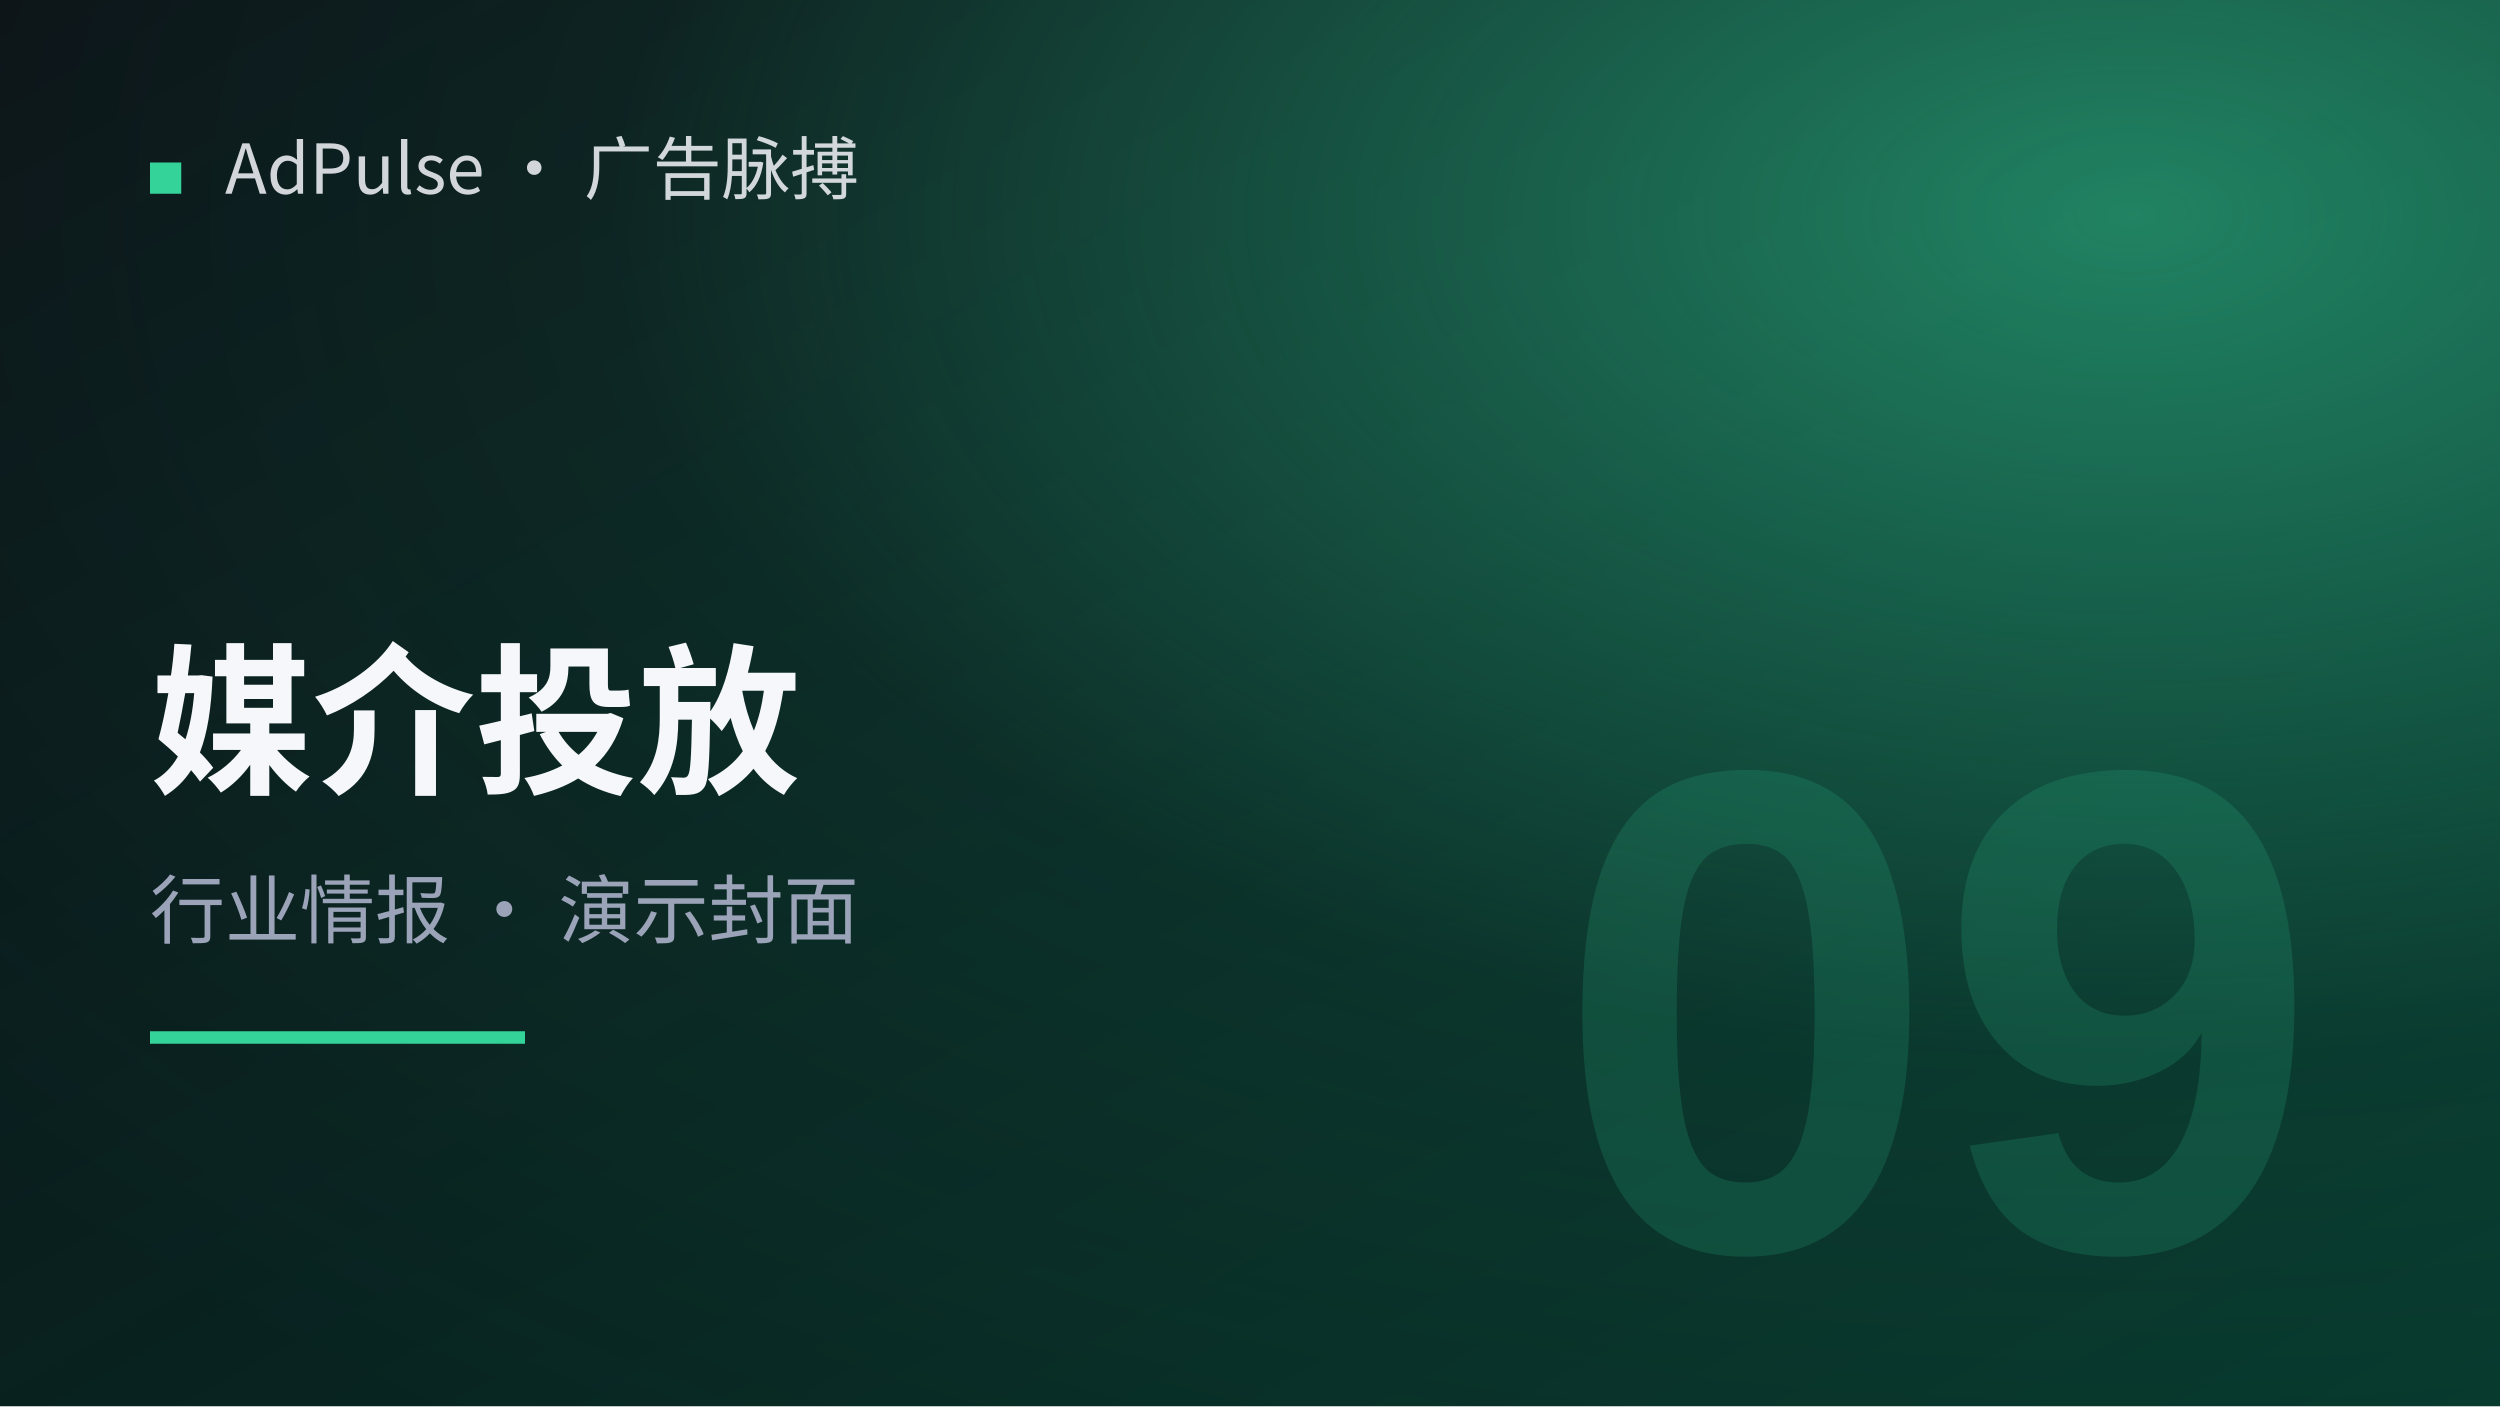
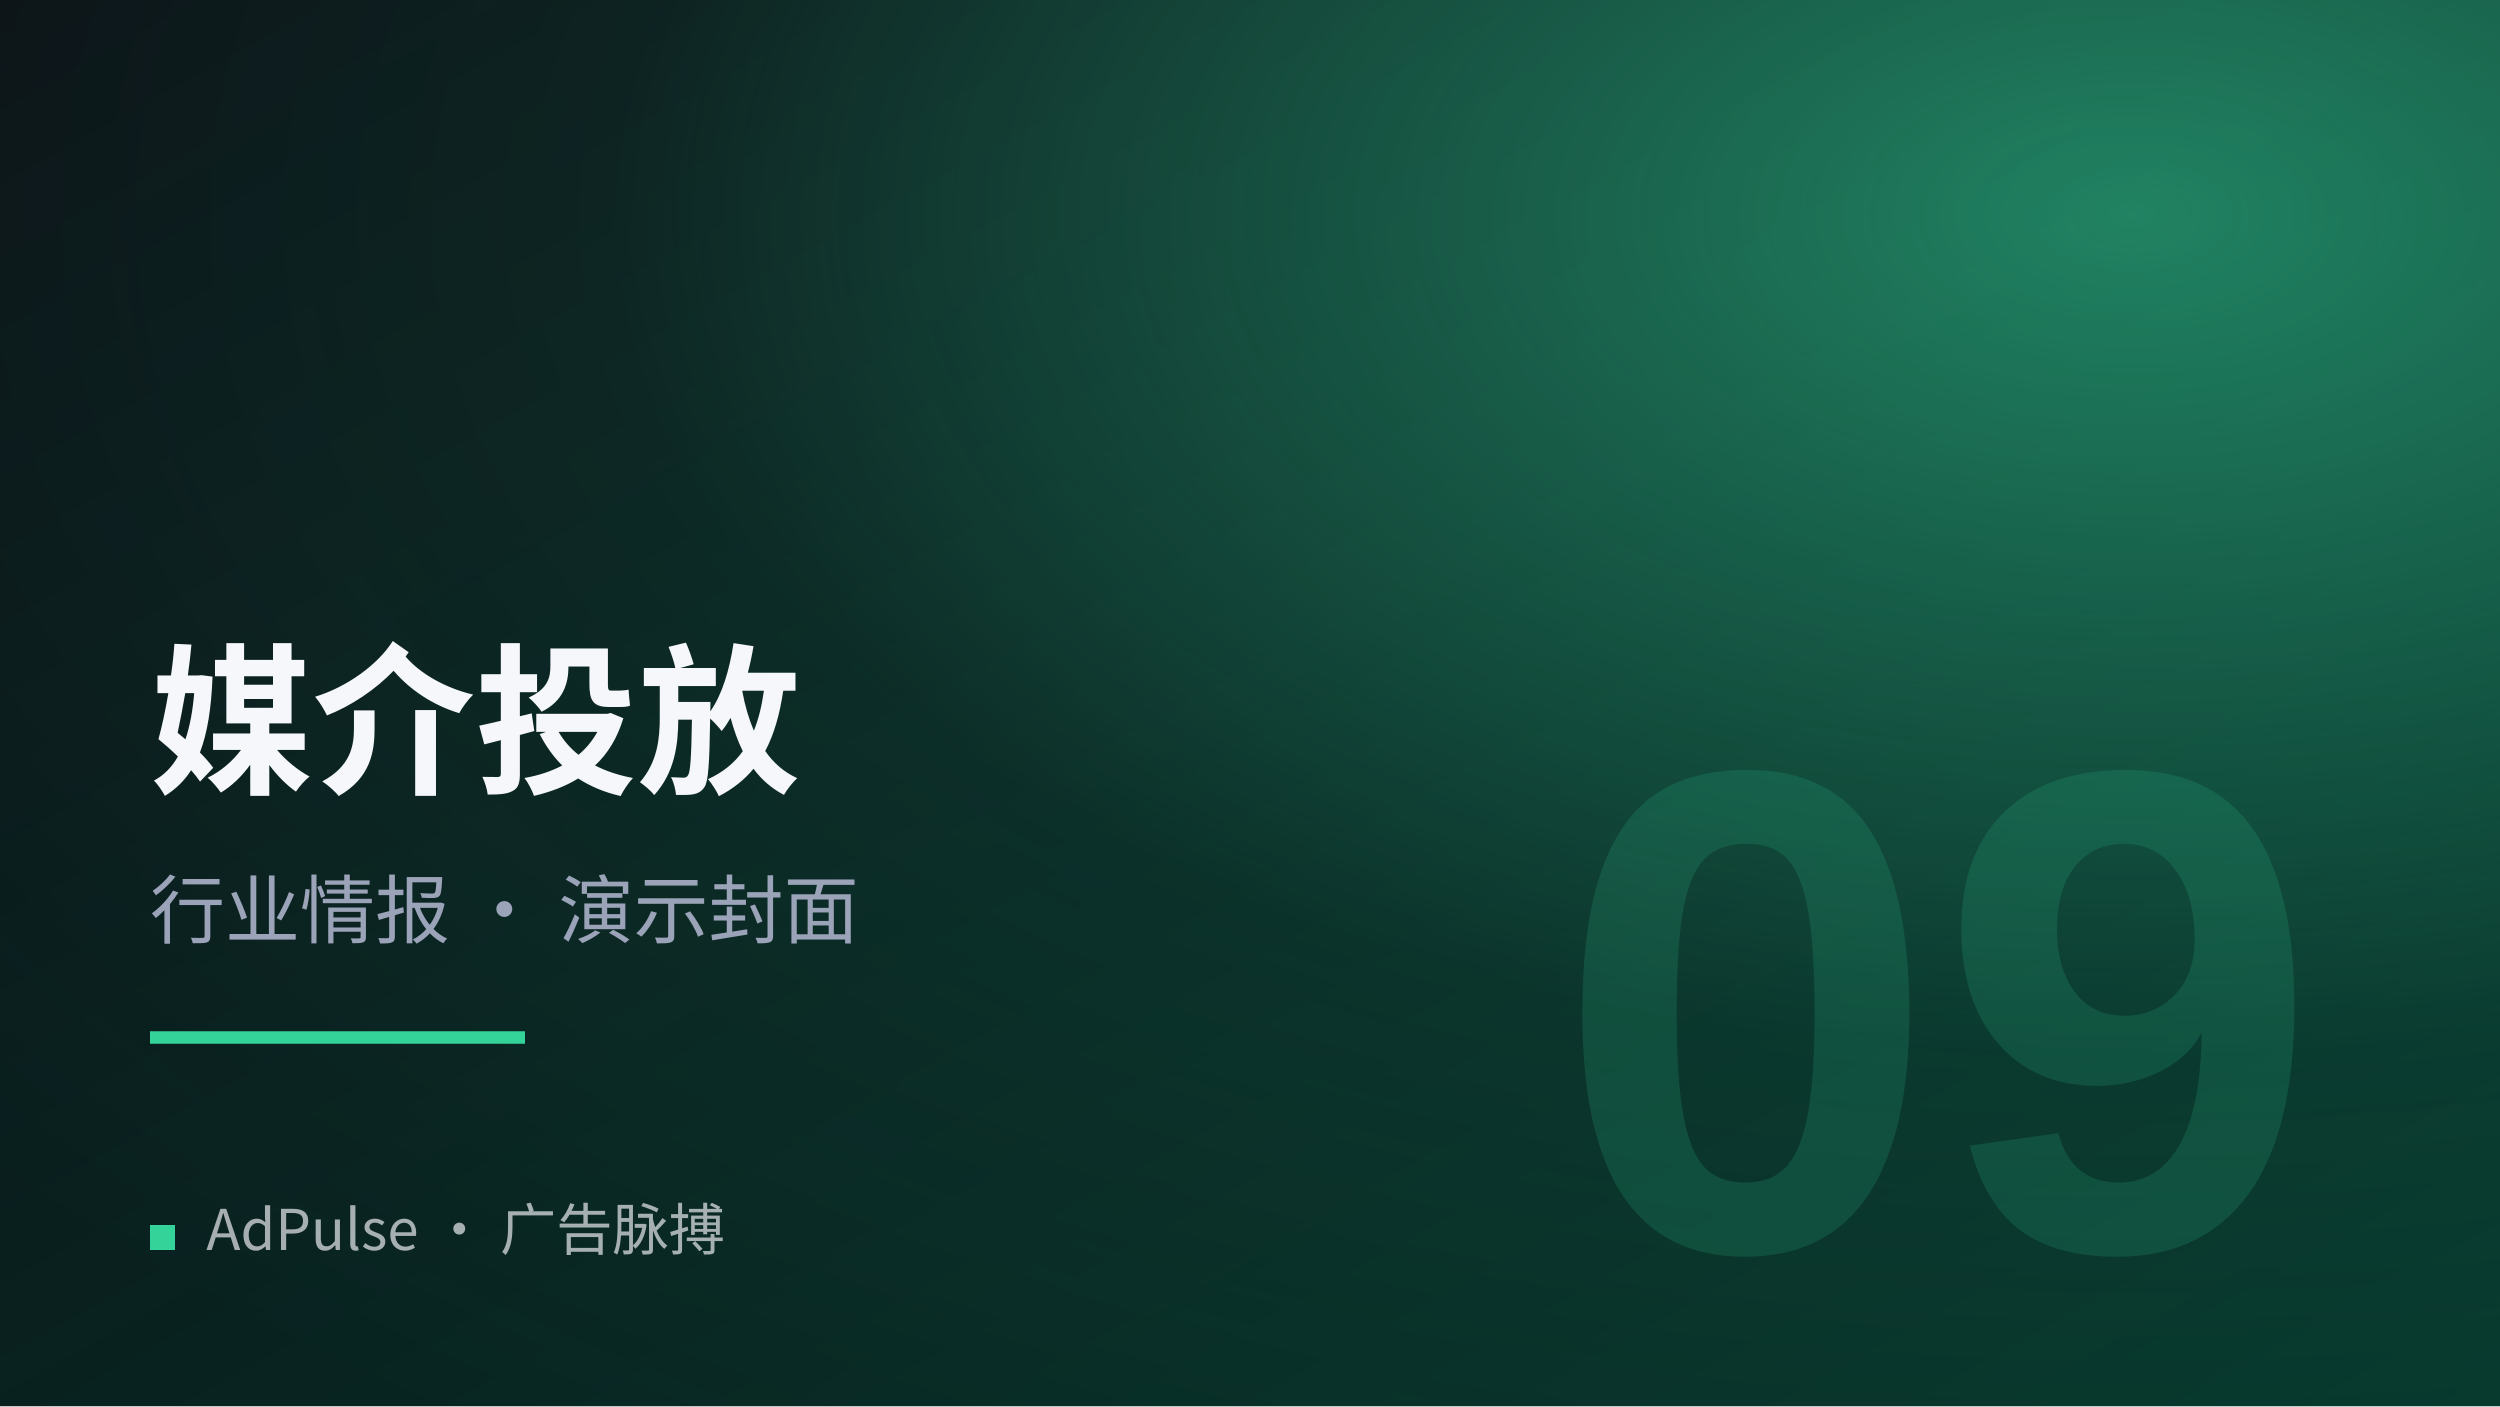
<svg xmlns="http://www.w3.org/2000/svg" width="800" height="450" viewBox="0 0 800 450">
  <defs>
    <linearGradient id="g" x1="0" y1="0" x2="1" y2="1">
      <stop offset="0" stop-color="#0B0E14" />
      <stop offset="1" stop-color="#06342A" />
    </linearGradient>
    <radialGradient id="r" cx="0.85" cy="0.15" r="1.1">
      <stop offset="0" stop-color="#34D399" stop-opacity="0.55" />
      <stop offset="0.55" stop-color="#34D399" stop-opacity="0.08" />
      <stop offset="1" stop-color="#34D399" stop-opacity="0" />
    </radialGradient>
  </defs>
  <rect width="800" height="450" fill="url(#g)" />
  <rect width="800" height="450" fill="url(#r)" />
  <text x="620" y="400" font-family="Arial, sans-serif" font-size="220" font-weight="800" fill="#34D399" opacity="0.16" text-anchor="middle">09</text>
-   <rect x="48" y="52" width="10" height="10" fill="#34D399" />
-   <text x="72" y="62" font-family="'Noto Sans CJK SC','PingFang SC','Microsoft YaHei',sans-serif" font-size="22" fill="#E8EAF0" opacity="0.9">AdPulse · 广告脉搏</text>
  <text x="48" y="250" font-family="'Noto Sans CJK SC','PingFang SC','Microsoft YaHei',sans-serif" font-size="52" font-weight="700" fill="#F5F7FA">媒介投放</text>
  <text x="48" y="300" font-family="'Noto Sans CJK SC','PingFang SC','Microsoft YaHei',sans-serif" font-size="24" fill="#9AA3B8">行业情报 · 演示封面</text>
  <rect x="48" y="330" width="120" height="4" fill="#34D399" />
+   <rect x="48" y="392" width="8" height="8" fill="#34D399" />
+   <text x="66" y="400" font-family="'Noto Sans CJK SC','PingFang SC','Microsoft YaHei',sans-serif" font-size="18" fill="#E8EAF0" opacity="0.7">AdPulse · 广告脉搏</text>
</svg>
